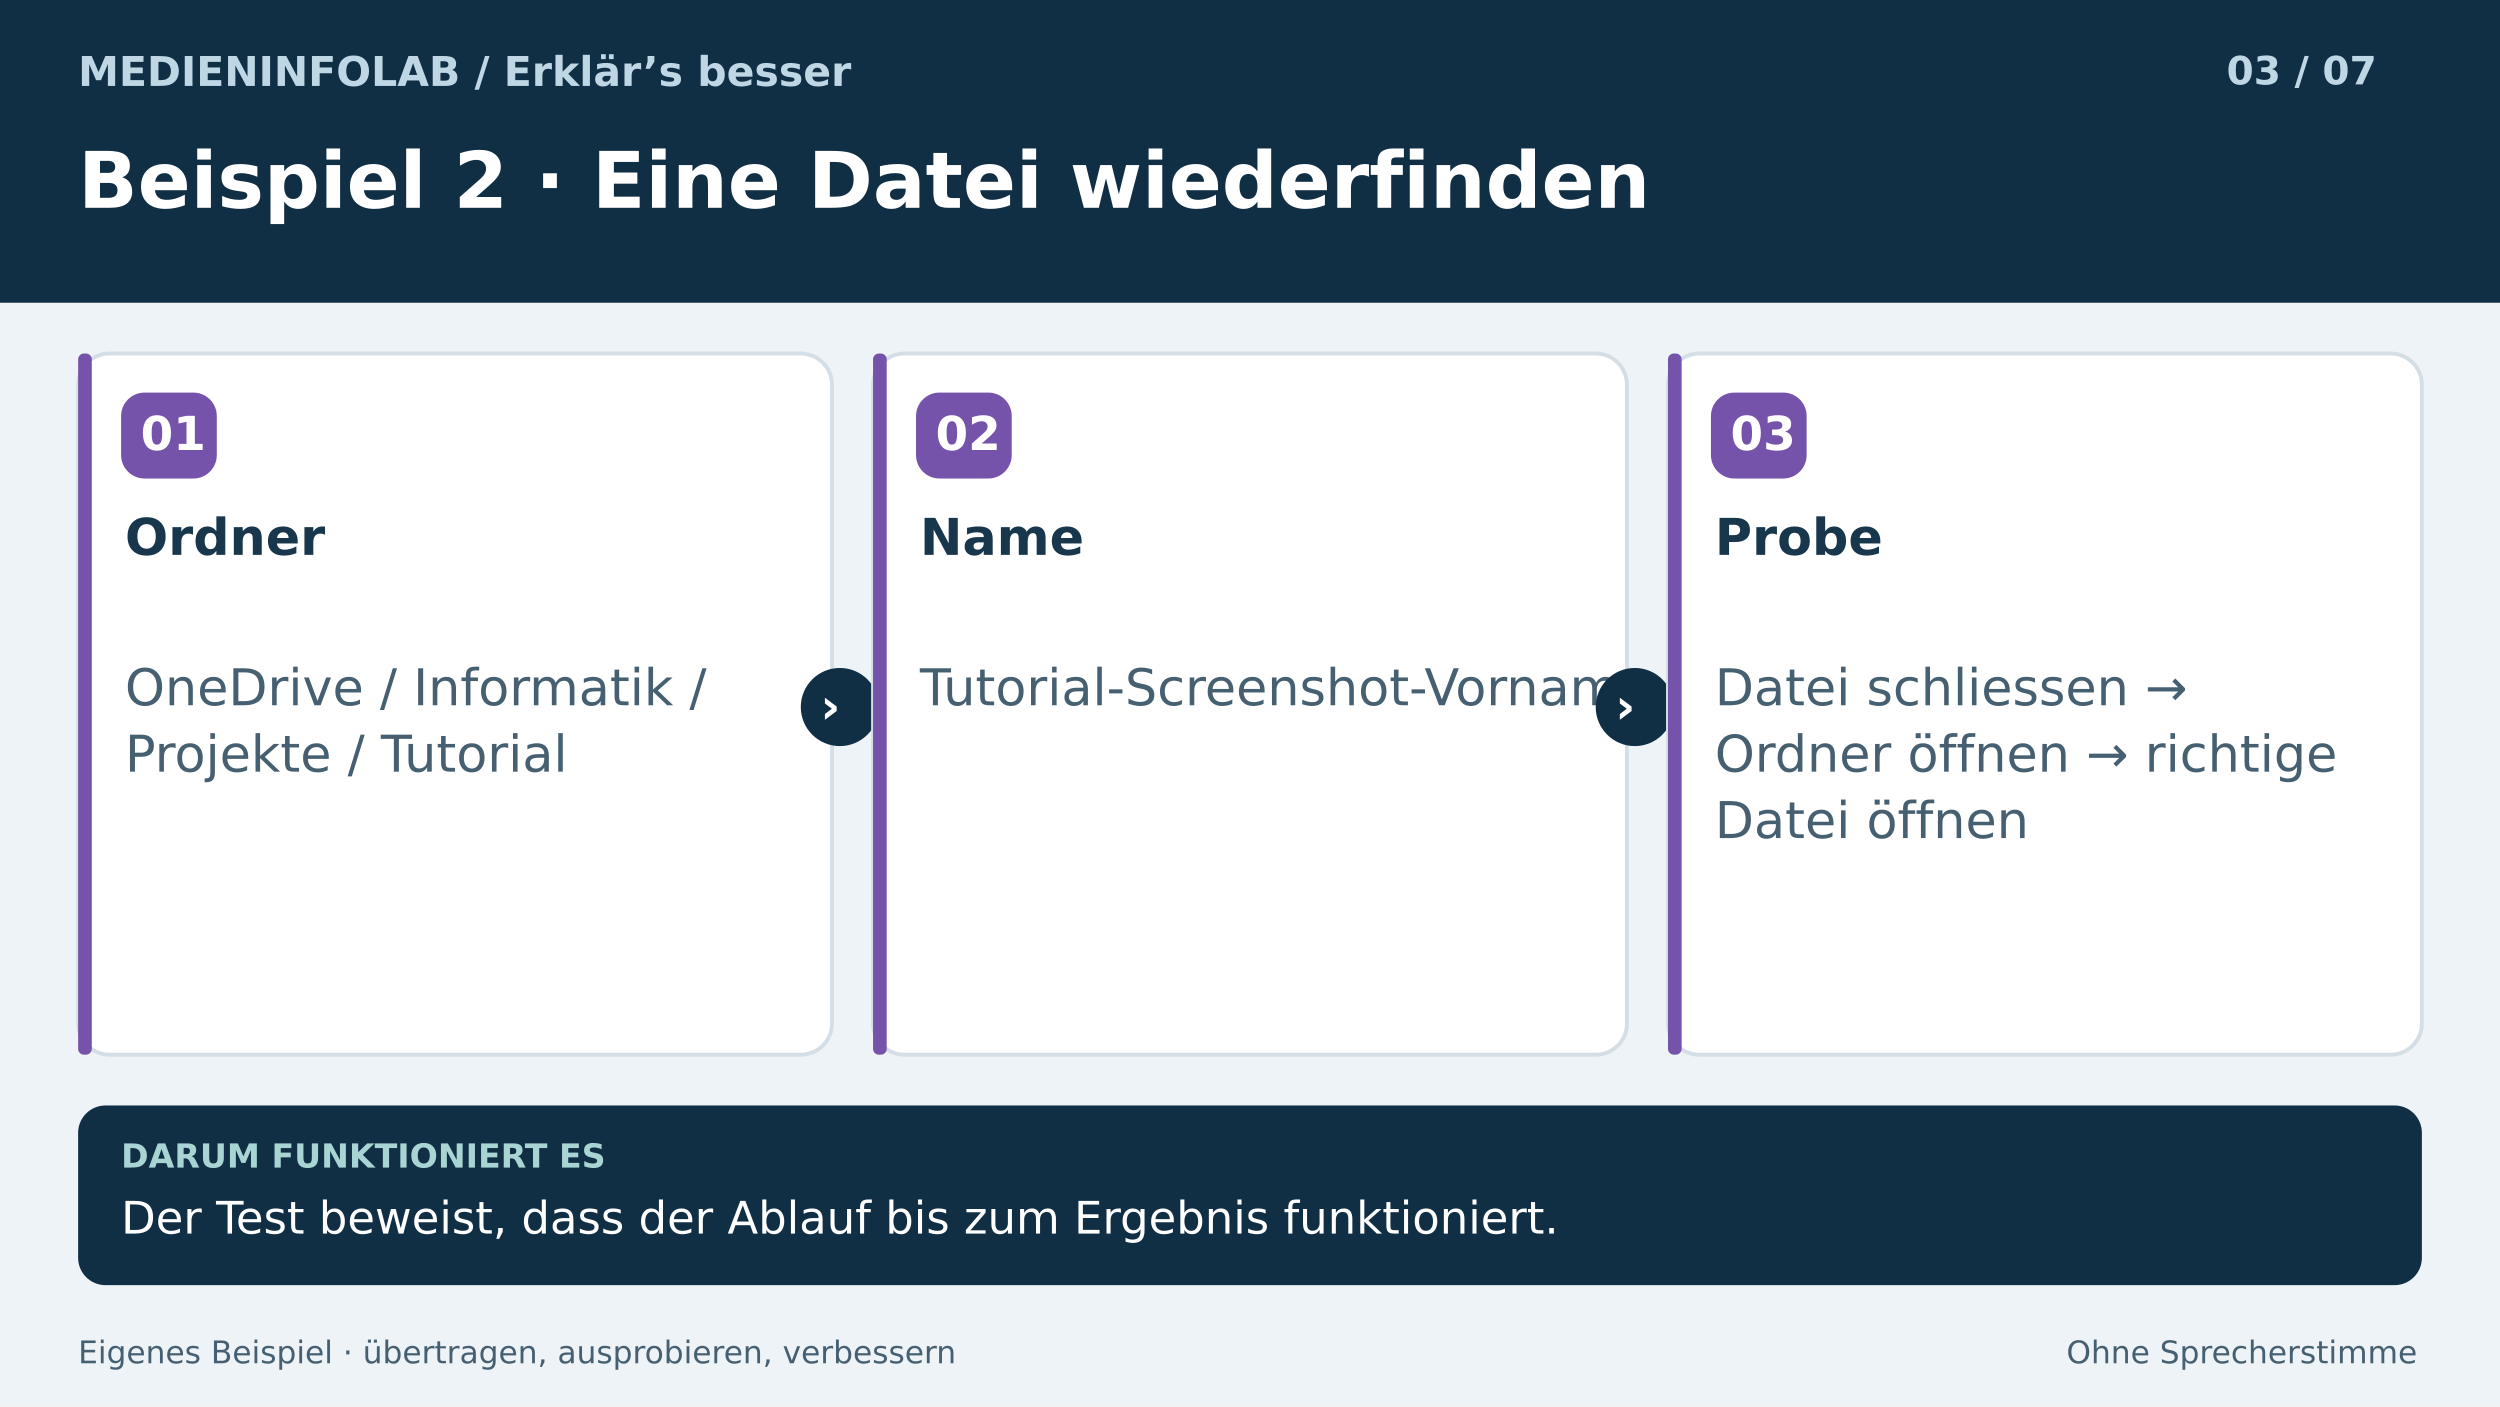
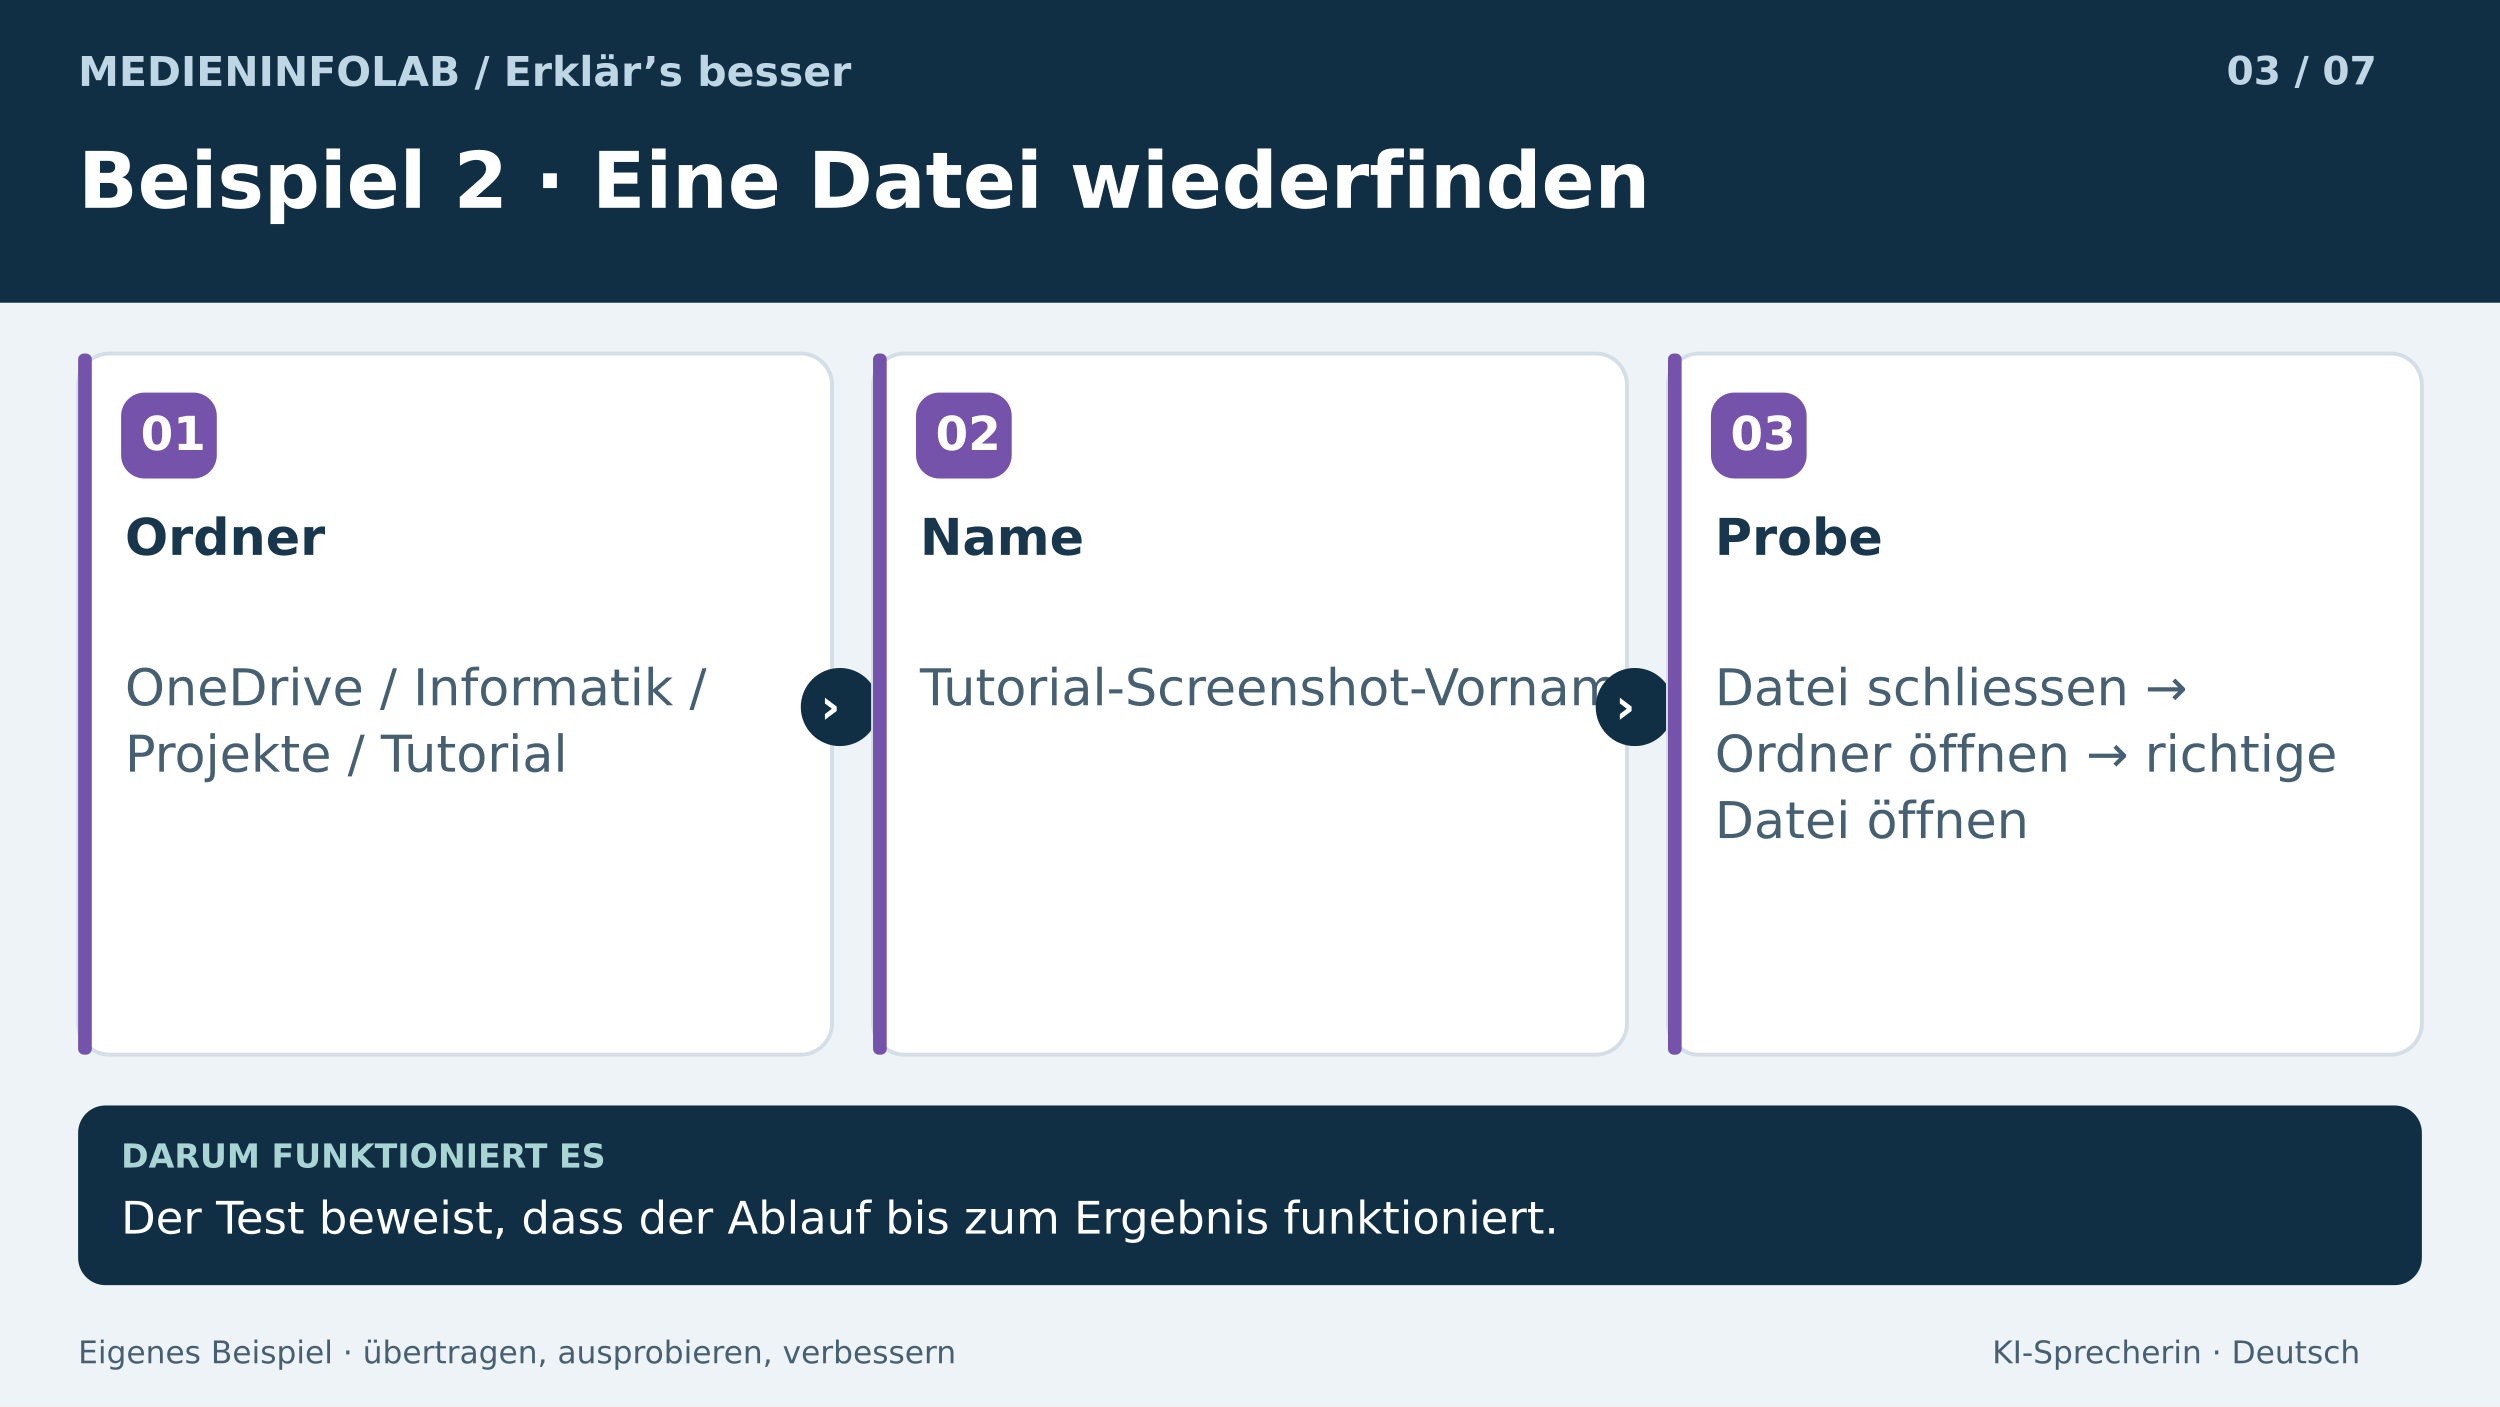
<svg xmlns="http://www.w3.org/2000/svg" viewBox="0 0 1280 720" role="img">
  <rect width="1280" height="720" fill="#eef3f7" />
  <rect x="0" y="0" width="1280" height="155" rx="0" fill="#102e44" />
  <text x="40" y="44.0" font-family="DejaVu Sans,Arial,sans-serif" font-size="21" font-weight="700" fill="#bfd7e5">MEDIENINFOLAB  /  Erklär’s besser</text>
  <text x="1140" y="43.2" font-family="DejaVu Sans,Arial,sans-serif" font-size="20" font-weight="700" fill="#bfd7e5">03 / 07</text>
  <text x="40" y="106.4" font-family="DejaVu Sans,Arial,sans-serif" font-size="40" font-weight="700" fill="#ffffff">Beispiel 2 · Eine Datei wiederfinden</text>
  <rect x="40" y="181" width="386" height="359" rx="16" fill="#ffffff" stroke="#d3dee6" stroke-width="2" />
  <rect x="40" y="181" width="7" height="359" rx="3" fill="#7653ab" />
  <rect x="62" y="201" width="49" height="44" rx="12" fill="#7653ab" />
  <text x="72" y="230.4" font-family="DejaVu Sans,Arial,sans-serif" font-size="24" font-weight="700" fill="#ffffff">01</text>
  <text x="64" y="284.1" font-family="DejaVu Sans,Arial,sans-serif" font-size="26" font-weight="700" fill="#18364c">Ordner</text>
  <text x="64" y="361.1" font-family="DejaVu Sans,Arial,sans-serif" font-size="26" font-weight="400" fill="#466072">OneDrive / Informatik /</text>
  <text x="64" y="395.1" font-family="DejaVu Sans,Arial,sans-serif" font-size="26" font-weight="400" fill="#466072">Projekte / Tutorial</text>
  <rect x="410" y="342" width="40" height="40" rx="20" fill="#102e44" />
  <text x="420" y="370.2" font-family="DejaVu Sans,Arial,sans-serif" font-size="25" font-weight="700" fill="#ffffff">›</text>
  <rect x="447" y="181" width="386" height="359" rx="16" fill="#ffffff" stroke="#d3dee6" stroke-width="2" />
  <rect x="447" y="181" width="7" height="359" rx="3" fill="#7653ab" />
  <rect x="469" y="201" width="49" height="44" rx="12" fill="#7653ab" />
  <text x="479" y="230.4" font-family="DejaVu Sans,Arial,sans-serif" font-size="24" font-weight="700" fill="#ffffff">02</text>
  <text x="471" y="284.1" font-family="DejaVu Sans,Arial,sans-serif" font-size="26" font-weight="700" fill="#18364c">Name</text>
  <text x="471" y="361.1" font-family="DejaVu Sans,Arial,sans-serif" font-size="26" font-weight="400" fill="#466072">Tutorial-Screenshot-Vorname.pdf</text>
  <rect x="817" y="342" width="40" height="40" rx="20" fill="#102e44" />
  <text x="827" y="370.2" font-family="DejaVu Sans,Arial,sans-serif" font-size="25" font-weight="700" fill="#ffffff">›</text>
  <rect x="854" y="181" width="386" height="359" rx="16" fill="#ffffff" stroke="#d3dee6" stroke-width="2" />
  <rect x="854" y="181" width="7" height="359" rx="3" fill="#7653ab" />
  <rect x="876" y="201" width="49" height="44" rx="12" fill="#7653ab" />
  <text x="886" y="230.4" font-family="DejaVu Sans,Arial,sans-serif" font-size="24" font-weight="700" fill="#ffffff">03</text>
  <text x="878" y="284.1" font-family="DejaVu Sans,Arial,sans-serif" font-size="26" font-weight="700" fill="#18364c">Probe</text>
  <text x="878" y="361.1" font-family="DejaVu Sans,Arial,sans-serif" font-size="26" font-weight="400" fill="#466072">Datei schliessen →</text>
  <text x="878" y="395.1" font-family="DejaVu Sans,Arial,sans-serif" font-size="26" font-weight="400" fill="#466072">Ordner öffnen → richtige</text>
  <text x="878" y="429.1" font-family="DejaVu Sans,Arial,sans-serif" font-size="26" font-weight="400" fill="#466072">Datei öffnen</text>
  <rect x="40" y="566" width="1200" height="92" rx="14" fill="#102e44" />
  <text x="62" y="597.8" font-family="DejaVu Sans,Arial,sans-serif" font-size="17" font-weight="700" fill="#a8d5d4">DARUM FUNKTIONIERT ES</text>
  <text x="62" y="631.6" font-family="DejaVu Sans,Arial,sans-serif" font-size="23" font-weight="400" fill="#ffffff">Der Test beweist, dass der Ablauf bis zum Ergebnis funktioniert.</text>
  <text x="40" y="698.0" font-family="DejaVu Sans,Arial,sans-serif" font-size="16" font-weight="400" fill="#466072">Eigenes Beispiel · übertragen, ausprobieren, verbessern</text>
-   <text x="1058" y="698.0" font-family="DejaVu Sans,Arial,sans-serif" font-size="16" font-weight="400" fill="#466072">Ohne Sprecherstimme</text>
+   <text x="1020" y="698.0" font-family="DejaVu Sans,Arial,sans-serif" font-size="16" font-weight="400" fill="#466072">KI-Sprecherin · Deutsch</text>
</svg>
